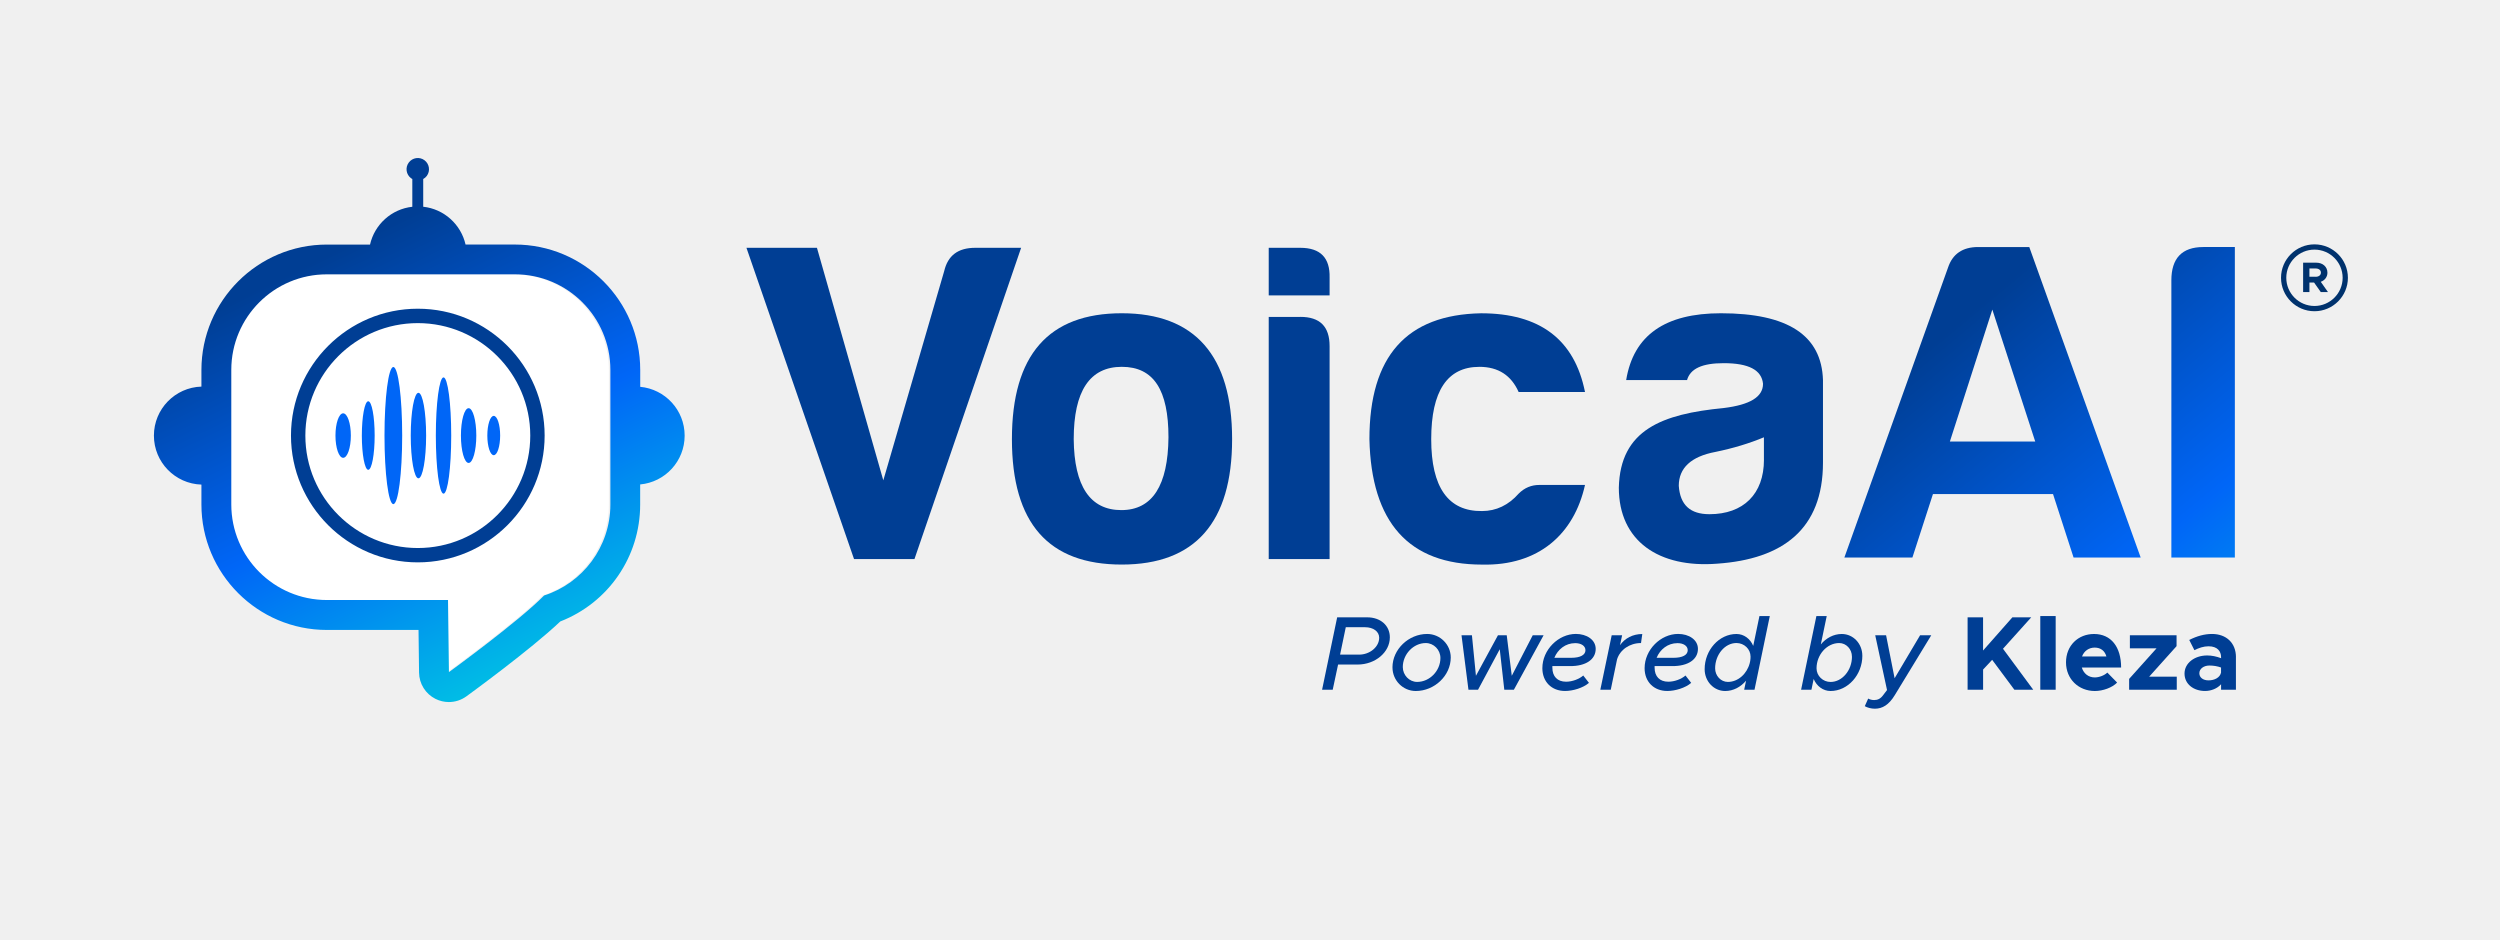
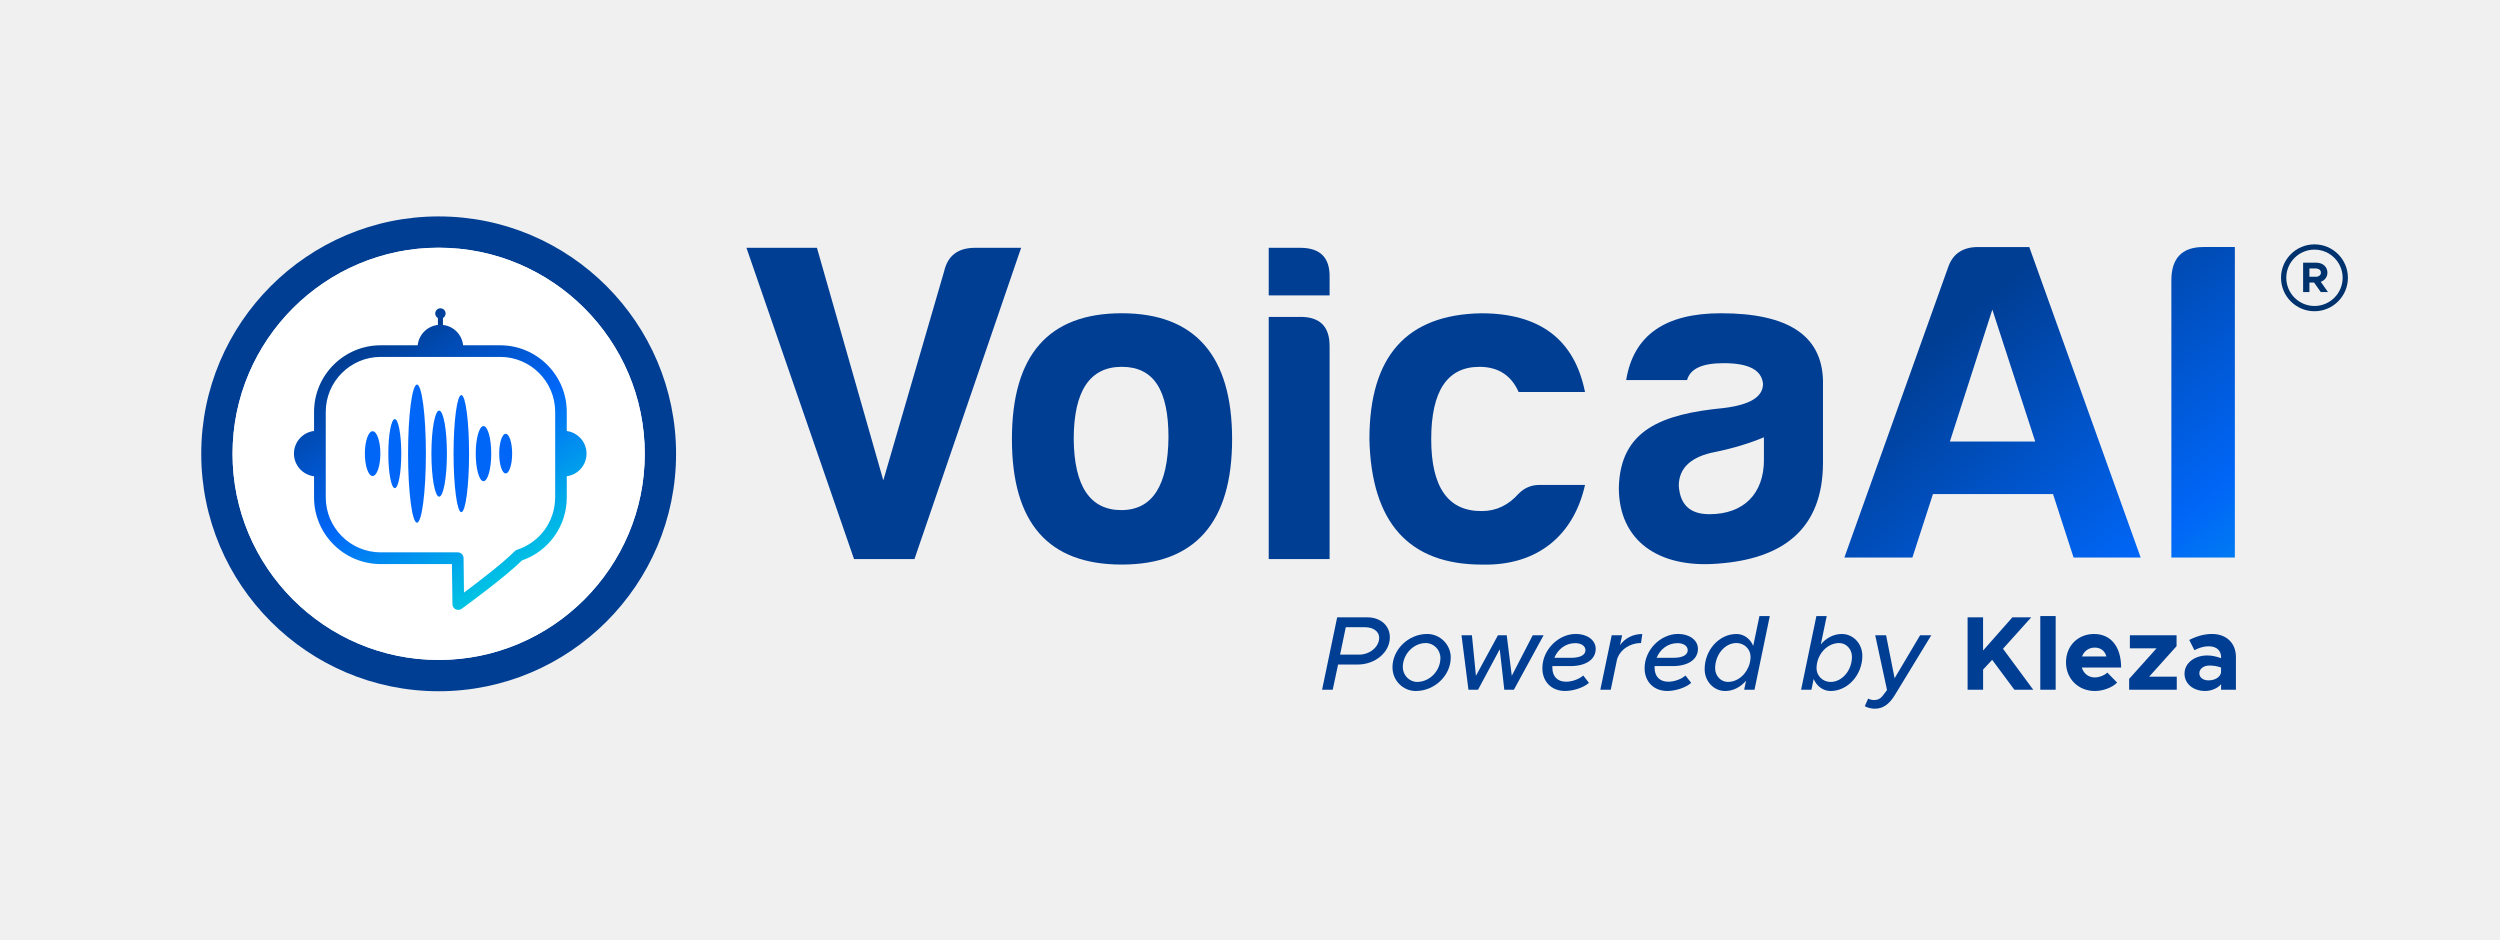
- <svg xmlns="http://www.w3.org/2000/svg" id="Layer_1" data-name="Layer 1" viewBox="0 0 841.89 316.55">
+ <svg xmlns="http://www.w3.org/2000/svg" xmlns:xlink="http://www.w3.org/1999/xlink" id="Layer_1" data-name="Layer 1" viewBox="0 0 841.89 316.55">
  <defs>
    <style>
      .cls-1 {
        fill: url(#linear-gradient-2);
      }

      .cls-2 {
        fill: #fff;
      }

      .cls-3 {
+         fill: url(#linear-gradient-4);
+       }
+ 
+       .cls-4 {
        fill: #003e94;
      }

-       .cls-4 {
+       .cls-5 {
        fill: url(#linear-gradient-3);
      }

-       .cls-5 {
+       .cls-6 {
        fill: #00326d;
      }

-       .cls-6 {
+       .cls-7 {
        fill: url(#linear-gradient);
      }

-       .cls-7 {
+       .cls-8 {
        fill: #0066f7;
      }
    </style>
-     <linearGradient id="linear-gradient" x1="104.95" y1="72.36" x2="184.99" y2="236.39" gradientUnits="userSpaceOnUse">
+     <linearGradient id="linear-gradient" x1="119.9" y1="108.98" x2="176.37" y2="196.68" gradientUnits="userSpaceOnUse">
      <stop offset=".08" stop-color="#003e94" />
      <stop offset=".52" stop-color="#0066f7" />
      <stop offset="1" stop-color="#00cde2" />
    </linearGradient>
-     <linearGradient id="linear-gradient-2" x1="630.51" y1="109.33" x2="774.53" y2="282.52" gradientUnits="userSpaceOnUse">
+     <linearGradient id="linear-gradient-2" x1="141.54" y1="95.04" x2="198.01" y2="182.75" xlink:href="#linear-gradient" />
+     <linearGradient id="linear-gradient-3" x1="630.51" y1="109.33" x2="774.53" y2="282.52" gradientUnits="userSpaceOnUse">
      <stop offset=".08" stop-color="#003e94" />
      <stop offset=".52" stop-color="#0066f7" />
      <stop offset="1" stop-color="#00cde2" />
    </linearGradient>
-     <linearGradient id="linear-gradient-3" x1="683.51" y1="65.25" x2="827.53" y2="238.45" gradientUnits="userSpaceOnUse">
+     <linearGradient id="linear-gradient-4" x1="683.51" y1="65.25" x2="827.53" y2="238.45" gradientUnits="userSpaceOnUse">
      <stop offset=".08" stop-color="#003e94" />
      <stop offset=".52" stop-color="#0066f7" />
      <stop offset="1" stop-color="#00cde2" />
    </linearGradient>
  </defs>
+   <path class="cls-4" d="M147.72,72.88c-44.08,0-79.95,35.87-79.95,79.95s35.87,79.95,79.95,79.95,79.95-35.87,79.95-79.95-35.86-79.95-79.95-79.95ZM147.72,222.24c-38.27,0-69.41-31.14-69.41-69.41s31.14-69.41,69.41-69.41,69.41,31.14,69.41,69.41-31.14,69.41-69.41,69.41Z" />
+   <path class="cls-2" d="M217.13,152.83c0,38.27-31.14,69.41-69.41,69.41s-69.41-31.14-69.41-69.41,31.14-69.41,69.41-69.41,69.41,31.14,69.41,69.41Z" />
+   <path class="cls-2" d="M168.44,118.24c11.31,0,20.47,9.16,20.47,20.47v28.8c0,9.12-5.96,16.84-14.19,19.49-5.35,5.49-20.38,16.42-20.38,16.42l-.19-15.43h-25.94c-11.31,0-20.47-9.16-20.47-20.47v-28.8c0-11.31,9.16-20.47,20.47-20.47h40.24" />
+   <rect class="cls-4" x="147.47" y="106.08" width="1.69" height="7.91" />
  <g>
-     <path class="cls-3" d="M328.44,83.45c-5.86,0-9.25,2.62-10.48,7.86l-20.5,70.45-22.35-78.31h-23.74l36.23,104.82h20.35l35.92-104.82h-15.42Z" />
-     <path class="cls-3" d="M377.77,105.49c-24.66,0-37,14.03-37,42.39s12.33,42.24,37,42.24,37.15-14.18,37.15-42.24-12.49-42.39-37.15-42.39ZM377.61,171.78c-10.48,0-15.88-8.02-16.03-23.89,0-16.19,5.4-24.36,16.19-24.36s15.72,7.86,15.72,23.74c-.15,16.19-5.39,24.51-15.88,24.51Z" />
-     <path class="cls-3" d="M437.88,83.45h-10.63v16.03h20.5v-6.01c.16-6.63-3.08-10.02-9.87-10.02Z" />
-     <path class="cls-3" d="M437.88,106.72h-10.63v81.54h20.5v-71.68c0-6.63-3.24-9.87-9.87-9.87Z" />
-     <path class="cls-3" d="M498.15,123.53c6.47,0,10.79,2.93,13.26,8.48h22.35c-3.55-17.73-15.26-26.51-34.99-26.51-25.13.46-37.61,14.49-37.61,42.39.62,28.05,13.26,42.24,37.92,42.24,18.96.46,30.98-10.17,34.68-26.82h-15.41c-2.62,0-4.93.92-6.94,2.93-3.39,3.85-7.55,5.86-12.33,5.86-11.41.15-17.11-8.02-17.11-24.2s5.4-24.36,16.19-24.36Z" />
-     <path class="cls-3" d="M579.53,105.49c-18.81,0-29.44,7.4-31.91,22.51h20.5c1.08-3.85,5.09-5.7,12.33-5.7,8.48,0,12.79,2.31,13.26,6.94,0,4.47-4.47,7.09-13.26,8.17-20.66,2-34.84,7.25-35.3,26.82,0,18.04,13.57,27.13,33.14,25.59,22.04-1.54,35.61-11.56,35.61-34.07v-27.75c-.46-15.11-11.87-22.51-34.37-22.51ZM594.02,154.82c0,11.56-6.94,18.34-18.35,18.34-6.47,0-9.87-3.08-10.33-9.56,0-6.01,4.16-9.87,12.33-11.41,6.01-1.23,11.56-2.93,16.34-4.93v7.55Z" />
+     <path class="cls-7" d="M197.52,152.76c0-3.89-2.9-7.1-6.66-7.61v-6.44c0-12.37-10.06-22.43-22.43-22.43h-12.47c-.39-3.87-3.67-6.9-7.65-6.9s-7.25,3.02-7.65,6.9h-12.47c-12.37,0-22.43,10.06-22.43,22.43v6.42c-3.81.45-6.77,3.69-6.77,7.63s2.96,7.17,6.77,7.63v7.13c0,12.37,10.06,22.43,22.43,22.43h24l.17,13.5c0,.73.43,1.4,1.08,1.73.28.14.58.21.88.21.41,0,.81-.13,1.15-.37.61-.44,14.64-10.66,20.3-16.29,9.04-3.13,15.09-11.59,15.09-21.2v-7.15c3.76-.5,6.66-3.71,6.66-7.61ZM186.95,167.51c0,8.07-5.16,15.15-12.83,17.62-.3.1-.58.27-.8.5-3.72,3.81-12.41,10.46-17.07,13.93l-.14-11.61c-.01-1.07-.89-1.94-1.96-1.94h-25.94c-10.21,0-18.51-8.3-18.51-18.51v-28.8c0-10.21,8.3-18.51,18.51-18.51h40.24c10.21,0,18.51,8.3,18.51,18.51v28.8Z" />
+     <path class="cls-1" d="M147.28,106.97c.78.57,1.87.41,2.44-.37s.41-1.87-.37-2.44c-.78-.57-1.87-.41-2.44.37-.57.78-.41,1.87.37,2.44Z" />
  </g>
  <g>
-     <path class="cls-3" d="M450.29,207.89h10.12c4.51,0,7.63,2.77,7.63,6.74,0,5.04-4.93,9.16-10.86,9.16h-6.57l-1.81,8.48h-3.58l5.08-24.38ZM457.67,220.45c3.66,0,6.78-2.63,6.78-5.68,0-2.09-1.95-3.55-4.79-3.55h-6.46l-1.92,9.23h6.39Z" />
-     <path class="cls-3" d="M468.92,224.78c0-6.14,5.47-11.29,11.68-11.29,4.37,0,7.95,3.58,7.95,7.92,0,6.14-5.5,11.29-11.78,11.29-4.33,0-7.84-3.58-7.84-7.91ZM485.07,221.59c0-2.77-2.24-5.04-4.93-5.04-4.15,0-7.74,3.76-7.74,8.09,0,2.73,2.2,5,4.83,5,4.22,0,7.84-3.73,7.84-8.06Z" />
-     <path class="cls-3" d="M492.17,213.92h3.51l1.35,13.66,7.42-13.66h2.95l1.7,13.66,7.06-13.66h3.66l-10.01,18.35h-3.23l-1.53-13.63-7.31,13.63h-3.23l-2.34-18.35Z" />
-     <path class="cls-3" d="M522.77,224.32v.53c0,2.95,1.7,4.72,4.61,4.72,2.09,0,4.44-.89,5.79-2.09l1.92,2.48c-1.95,1.7-5.39,2.73-8.06,2.73-4.51,0-7.63-3.09-7.63-7.67,0-6.21,5.4-11.54,11.29-11.54,3.62,0,6.67,1.95,6.67,5.04,0,3.51-3.26,5.86-8.77,5.79h-5.82ZM523.44,221.52h5.68c3.05,0,4.79-.96,4.79-2.56,0-1.46-1.46-2.38-3.44-2.38-3.3,0-5.89,2.13-7.03,4.93Z" />
-     <path class="cls-3" d="M553.05,213.5l-.43,3.05c-3.83,0-7.06,2.27-8.06,5.47l-2.13,10.26h-3.51l3.83-18.35h3.51l-.71,3.34c1.63-2.34,4.33-3.76,7.49-3.76Z" />
-     <path class="cls-3" d="M557.2,224.32v.53c0,2.95,1.7,4.72,4.61,4.72,2.09,0,4.44-.89,5.79-2.09l1.92,2.48c-1.95,1.7-5.39,2.73-8.06,2.73-4.51,0-7.63-3.09-7.63-7.67,0-6.21,5.4-11.54,11.29-11.54,3.62,0,6.67,1.95,6.67,5.04,0,3.51-3.26,5.86-8.77,5.79h-5.82ZM557.88,221.52h5.68c3.05,0,4.79-.96,4.79-2.56,0-1.46-1.46-2.38-3.44-2.38-3.3,0-5.89,2.13-7.03,4.93Z" />
-     <path class="cls-3" d="M595.99,207.46l-5.15,24.81h-3.48l.64-3.05c-1.81,2.13-4.29,3.48-7.03,3.48-3.87,0-6.92-3.27-6.92-7.35,0-6.39,4.83-11.85,10.72-11.85,2.52,0,4.65,1.63,5.64,4.01l2.09-10.04h3.48ZM589.22,223.36l.18-.82c.07-.46.11-.92.11-1.42,0-2.52-2.13-4.58-4.76-4.58-3.87,0-7.17,3.9-7.17,8.52,0,2.52,1.92,4.58,4.29,4.58,3.44,0,6.42-2.73,7.35-6.28Z" />
-     <path class="cls-3" d="M627.16,220.81c0,6.39-4.83,11.89-10.72,11.89-2.52,0-4.68-1.67-5.68-4.05l-.75,3.62h-3.48l5.15-24.81h3.48l-1.99,9.55c1.81-2.17,4.33-3.51,7.06-3.51,3.87,0,6.92,3.27,6.92,7.31ZM623.65,221.13c0-2.52-1.92-4.58-4.29-4.58-4.15,0-7.63,3.94-7.63,8.52,0,2.52,2.13,4.58,4.72,4.58,3.9,0,7.21-3.9,7.21-8.52Z" />
-     <path class="cls-3" d="M627.98,237.81l1.14-2.56c.6.35,1.38.5,2.02.5,1.17,0,2.13-.46,2.95-1.56l1.38-1.81-3.98-18.46h3.66l2.87,14.48,8.59-14.48h3.76l-12.28,20.16c-1.99,3.3-4.19,4.58-6.71,4.58-1.28,0-2.52-.35-3.41-.85Z" />
-     <path class="cls-3" d="M662.59,207.89h5.22v11.18l9.87-11.18h6.35l-9.51,10.58,10.19,13.81h-6.35l-7.49-10.08-3.05,3.27v6.81h-5.22v-24.38Z" />
-     <path class="cls-3" d="M687.08,207.46h5.18v24.81h-5.18v-24.81Z" />
-     <path class="cls-3" d="M709.65,226.49l3.3,3.37c-1.63,1.7-4.79,2.84-7.49,2.84-5.47,0-9.72-4.01-9.72-9.65s4.08-9.55,9.44-9.55c5.75,0,9.12,4.37,9.12,11.29h-13.24c.6,1.99,2.2,3.34,4.37,3.34,1.46,0,3.23-.67,4.22-1.63ZM701.14,221.06h8.2c-.5-1.81-1.85-2.98-3.94-2.98-1.95,0-3.58,1.14-4.26,2.98Z" />
-     <path class="cls-3" d="M717,228.62l9.23-10.29h-8.98v-4.4h15.72v3.66l-9.23,10.29h9.3v4.4h-16.04v-3.66Z" />
-     <path class="cls-3" d="M752.96,221.3v10.97h-5v-1.85c-1.31,1.49-3.41,2.27-5.39,2.27-3.9,0-6.92-2.34-6.92-5.86s3.37-6.1,7.63-6.1c1.49,0,3.12.32,4.68.92v-.35c0-1.95-1.21-3.66-4.22-3.66-1.7,0-3.3.57-4.76,1.31l-1.74-3.44c2.59-1.31,5.11-2.02,7.67-2.02,4.79,0,8.06,3.02,8.06,7.81ZM747.95,226.49v-1.7c-1.17-.43-2.52-.67-3.94-.67-1.88,0-3.37,1.1-3.37,2.59s1.31,2.41,3.09,2.41c1.99,0,3.87-.92,4.22-2.63Z" />
-   </g>
-   <path class="cls-2" d="M205.04,124.59v45.3c0,14.33-9.37,26.49-22.32,30.65-8.41,8.63-32.05,25.81-32.05,25.81l-.31-24.28h-40.79c-17.78,0-32.19-14.41-32.19-32.19v-45.3c0-17.78,14.41-32.19,32.19-32.19h63.28c17.78,0,32.19,14.41,32.19,32.19Z" />
-   <g>
-     <path class="cls-7" d="M132.46,123.59c-1.65,0-2.98,10.34-2.98,23.09s1.33,23.09,2.98,23.09,2.98-10.34,2.98-23.09-1.33-23.09-2.98-23.09Z" />
-     <path class="cls-7" d="M124.01,135.13c-1.19,0-2.16,5.17-2.16,11.54s.97,11.54,2.16,11.54,2.16-5.17,2.16-11.54-.97-11.54-2.16-11.54Z" />
-     <path class="cls-7" d="M157.81,137.46c-1.43,0-2.59,4.13-2.59,9.22s1.16,9.22,2.59,9.22,2.59-4.13,2.59-9.22-1.16-9.22-2.59-9.22Z" />
-     <path class="cls-7" d="M166.27,140.05c-1.19,0-2.16,2.97-2.16,6.62s.97,6.62,2.16,6.62,2.16-2.97,2.16-6.62-.97-6.62-2.16-6.62Z" />
-     <path class="cls-7" d="M140.91,132.28c-1.43,0-2.59,6.45-2.59,14.4s1.16,14.4,2.59,14.4,2.59-6.45,2.59-14.4-1.16-14.4-2.59-14.4Z" />
-     <path class="cls-7" d="M149.36,127.09c-1.43,0-2.59,8.77-2.59,19.58s1.16,19.58,2.59,19.58,2.59-8.77,2.59-19.58-1.16-19.58-2.59-19.58Z" />
-     <path class="cls-7" d="M115.56,139.19c-1.43,0-2.59,3.35-2.59,7.49s1.16,7.49,2.59,7.49,2.59-3.35,2.59-7.49-1.16-7.49-2.59-7.49Z" />
-   </g>
-   <path class="cls-3" d="M140.7,189.38c-23.55,0-42.71-19.16-42.71-42.71s19.16-42.71,42.71-42.71,42.71,19.16,42.71,42.71-19.16,42.71-42.71,42.71ZM140.7,108.81c-20.88,0-37.87,16.99-37.87,37.87s16.99,37.87,37.87,37.87,37.87-16.99,37.87-37.87-16.99-37.87-37.87-37.87Z" />
-   <path class="cls-6" d="M215.6,130.24v-5.65c0-23.3-18.95-42.24-42.24-42.24h-16.58c-1.55-6.77-7.22-11.96-14.26-12.73v-9.34c.46-.25.88-.59,1.21-1.04,1.24-1.68.88-4.05-.8-5.29-1.68-1.24-4.04-.88-5.28.8-1.25,1.68-.89,4.04.79,5.28.13.1.27.17.41.25v9.35c-7.02.77-12.71,5.96-14.24,12.73h-14.54c-23.29,0-42.24,18.94-42.24,42.24v5.59c-8.88.27-16,7.56-16,16.5s7.12,16.23,16,16.5v6.71c0,23.29,18.95,42.24,42.24,42.24h30.87l.18,14.36c.04,3.75,2.18,7.17,5.53,8.85,1.43.72,2.97,1.07,4.5,1.07,2.09,0,4.17-.65,5.91-1.92.94-.68,21.74-15.82,31.62-25.22,16.19-6.3,26.9-21.8,26.9-39.37v-6.77c8.4-.77,14.98-7.83,14.98-16.44s-6.58-15.66-14.98-16.44ZM205.55,169.88c0,14.33-9.37,26.49-22.32,30.65-8.41,8.63-32.05,25.81-32.05,25.81l-.31-24.28h-40.79c-17.78,0-32.19-14.41-32.19-32.19v-45.3c0-17.78,14.41-32.19,32.19-32.19h63.28c17.78,0,32.19,14.41,32.19,32.19v45.3Z" />
-   <g>
-     <path class="cls-1" d="M666.16,83.19c-5.23,0-8.61,2.31-10.15,6.92l-34.91,97.65h22.91l6.92-21.37h40.44l6.92,21.37h22.6l-37.52-104.57h-17.22ZM656.63,148.7l14.3-44.44,14.45,44.44h-28.76Z" />
-     <path class="cls-4" d="M741.98,83.19c-7.23,0-10.76,3.84-10.76,11.22v93.34h21.38v-104.57h-10.61Z" />
+     <ellipse class="cls-8" cx="140.42" cy="152.76" rx="3" ry="23.25" />
+     <ellipse class="cls-8" cx="132.95" cy="152.76" rx="2.18" ry="11.63" />
+     <ellipse class="cls-8" cx="162.82" cy="152.76" rx="2.61" ry="9.28" />
+     <ellipse class="cls-8" cx="170.29" cy="152.76" rx="2.18" ry="6.67" />
+     <ellipse class="cls-8" cx="147.89" cy="152.76" rx="2.61" ry="14.5" />
+     <ellipse class="cls-8" cx="155.35" cy="152.76" rx="2.61" ry="19.72" />
+     <ellipse class="cls-8" cx="125.48" cy="152.76" rx="2.61" ry="7.54" />
  </g>
  <g>
-     <path class="cls-5" d="M783.77,91.8c0-1.96-1.58-3.34-3.73-3.34h-4.45v9.9h2.12v-3.21h1.57l2.26,3.21h2.42l-2.43-3.46c1.35-.48,2.25-1.63,2.25-3.1ZM779.81,93.2h-2.1v-2.79h2.1c1.05,0,1.77.55,1.77,1.4s-.72,1.4-1.77,1.4Z" />
-     <path class="cls-5" d="M779.41,82.29c-6.21,0-11.26,5.05-11.26,11.26s5.05,11.26,11.26,11.26,11.26-5.05,11.26-11.26-5.05-11.26-11.26-11.26ZM779.41,103.04c-5.23,0-9.49-4.26-9.49-9.49s4.26-9.49,9.49-9.49,9.49,4.26,9.49,9.49-4.26,9.49-9.49,9.49Z" />
+     <path class="cls-4" d="M328.44,83.45c-5.86,0-9.25,2.62-10.48,7.86l-20.5,70.45-22.35-78.31h-23.74l36.23,104.82h20.35l35.92-104.82h-15.42Z" />
+     <path class="cls-4" d="M377.77,105.49c-24.66,0-37,14.03-37,42.39s12.33,42.24,37,42.24,37.15-14.18,37.15-42.24-12.49-42.39-37.15-42.39ZM377.61,171.78c-10.48,0-15.88-8.02-16.03-23.89,0-16.19,5.4-24.36,16.19-24.36s15.72,7.86,15.72,23.74c-.15,16.19-5.39,24.51-15.88,24.51Z" />
+     <path class="cls-4" d="M437.88,83.45h-10.63v16.03h20.5v-6.01c.16-6.63-3.08-10.02-9.87-10.02Z" />
+     <path class="cls-4" d="M437.88,106.72h-10.63v81.54h20.5v-71.68c0-6.63-3.24-9.87-9.87-9.87Z" />
+     <path class="cls-4" d="M498.15,123.53c6.47,0,10.79,2.93,13.26,8.48h22.35c-3.55-17.73-15.26-26.51-34.99-26.51-25.13.46-37.61,14.49-37.61,42.39.62,28.05,13.26,42.24,37.92,42.24,18.96.46,30.98-10.17,34.68-26.82h-15.41c-2.62,0-4.93.92-6.94,2.93-3.39,3.85-7.55,5.86-12.33,5.86-11.41.15-17.11-8.02-17.11-24.2s5.4-24.36,16.19-24.36Z" />
+     <path class="cls-4" d="M579.53,105.49c-18.81,0-29.44,7.4-31.91,22.51h20.5c1.08-3.85,5.09-5.7,12.33-5.7,8.48,0,12.79,2.31,13.26,6.94,0,4.47-4.47,7.09-13.26,8.17-20.66,2-34.84,7.25-35.3,26.82,0,18.04,13.57,27.13,33.14,25.59,22.04-1.54,35.61-11.56,35.61-34.07v-27.75c-.46-15.11-11.87-22.51-34.37-22.51ZM594.02,154.82c0,11.56-6.94,18.34-18.35,18.34-6.47,0-9.87-3.08-10.33-9.56,0-6.01,4.16-9.87,12.33-11.41,6.01-1.23,11.56-2.93,16.34-4.93v7.55Z" />
+   </g>
+   <g>
+     <path class="cls-4" d="M450.29,207.89h10.12c4.51,0,7.63,2.77,7.63,6.74,0,5.04-4.93,9.16-10.86,9.16h-6.57l-1.81,8.48h-3.58l5.08-24.38ZM457.67,220.45c3.66,0,6.78-2.63,6.78-5.68,0-2.09-1.95-3.55-4.79-3.55h-6.46l-1.92,9.23h6.39Z" />
+     <path class="cls-4" d="M468.92,224.78c0-6.14,5.47-11.29,11.68-11.29,4.37,0,7.95,3.58,7.95,7.92,0,6.14-5.5,11.29-11.78,11.29-4.33,0-7.84-3.58-7.84-7.91ZM485.07,221.59c0-2.77-2.24-5.04-4.93-5.04-4.15,0-7.74,3.76-7.74,8.09,0,2.73,2.2,5,4.83,5,4.22,0,7.84-3.73,7.84-8.06Z" />
+     <path class="cls-4" d="M492.17,213.92h3.51l1.35,13.66,7.42-13.66h2.95l1.7,13.66,7.06-13.66h3.66l-10.01,18.35h-3.23l-1.53-13.63-7.31,13.63h-3.23l-2.34-18.35Z" />
+     <path class="cls-4" d="M522.77,224.32v.53c0,2.95,1.7,4.72,4.61,4.72,2.09,0,4.44-.89,5.79-2.09l1.92,2.48c-1.95,1.7-5.39,2.73-8.06,2.73-4.51,0-7.63-3.09-7.63-7.67,0-6.21,5.4-11.54,11.29-11.54,3.62,0,6.67,1.95,6.67,5.04,0,3.51-3.26,5.86-8.77,5.79h-5.82ZM523.44,221.52h5.68c3.05,0,4.79-.96,4.79-2.56,0-1.46-1.46-2.38-3.44-2.38-3.3,0-5.89,2.13-7.03,4.93Z" />
+     <path class="cls-4" d="M553.05,213.5l-.43,3.05c-3.83,0-7.06,2.27-8.06,5.47l-2.13,10.26h-3.51l3.83-18.35h3.51l-.71,3.34c1.63-2.34,4.33-3.76,7.49-3.76Z" />
+     <path class="cls-4" d="M557.2,224.32v.53c0,2.95,1.7,4.72,4.61,4.72,2.09,0,4.44-.89,5.79-2.09l1.92,2.48c-1.95,1.7-5.39,2.73-8.06,2.73-4.51,0-7.63-3.09-7.63-7.67,0-6.21,5.4-11.54,11.29-11.54,3.62,0,6.67,1.95,6.67,5.04,0,3.51-3.26,5.86-8.77,5.79h-5.82ZM557.88,221.52h5.68c3.05,0,4.79-.96,4.79-2.56,0-1.46-1.46-2.38-3.44-2.38-3.3,0-5.89,2.13-7.03,4.93Z" />
+     <path class="cls-4" d="M595.99,207.46l-5.15,24.81h-3.48l.64-3.05c-1.81,2.13-4.29,3.48-7.03,3.48-3.87,0-6.92-3.27-6.92-7.35,0-6.39,4.83-11.85,10.72-11.85,2.52,0,4.65,1.63,5.64,4.01l2.09-10.04h3.48ZM589.22,223.36l.18-.82c.07-.46.11-.92.11-1.42,0-2.52-2.13-4.58-4.76-4.58-3.87,0-7.17,3.9-7.17,8.52,0,2.52,1.92,4.58,4.29,4.58,3.44,0,6.42-2.73,7.35-6.28Z" />
+     <path class="cls-4" d="M627.16,220.81c0,6.39-4.83,11.89-10.72,11.89-2.52,0-4.68-1.67-5.68-4.05l-.75,3.62h-3.48l5.15-24.81h3.48l-1.99,9.55c1.81-2.17,4.33-3.51,7.06-3.51,3.87,0,6.92,3.27,6.92,7.31ZM623.65,221.13c0-2.52-1.92-4.58-4.29-4.58-4.15,0-7.63,3.94-7.63,8.52,0,2.52,2.13,4.58,4.72,4.58,3.9,0,7.21-3.9,7.21-8.52Z" />
+     <path class="cls-4" d="M627.98,237.81l1.14-2.56c.6.35,1.38.5,2.02.5,1.17,0,2.13-.46,2.95-1.56l1.38-1.81-3.98-18.46h3.66l2.87,14.48,8.59-14.48h3.76l-12.28,20.16c-1.99,3.3-4.19,4.58-6.71,4.58-1.28,0-2.52-.35-3.41-.85Z" />
+     <path class="cls-4" d="M662.59,207.89h5.22v11.18l9.87-11.18h6.35l-9.51,10.58,10.19,13.81h-6.35l-7.49-10.08-3.05,3.27v6.81h-5.22v-24.38Z" />
+     <path class="cls-4" d="M687.08,207.46h5.18v24.81h-5.18v-24.81Z" />
+     <path class="cls-4" d="M709.65,226.49l3.3,3.37c-1.63,1.7-4.79,2.84-7.49,2.84-5.47,0-9.72-4.01-9.72-9.65s4.08-9.55,9.44-9.55c5.75,0,9.12,4.37,9.12,11.29h-13.24c.6,1.99,2.2,3.34,4.37,3.34,1.46,0,3.23-.67,4.22-1.63ZM701.14,221.06h8.2c-.5-1.81-1.85-2.98-3.94-2.98-1.95,0-3.58,1.14-4.26,2.98Z" />
+     <path class="cls-4" d="M717,228.62l9.23-10.29h-8.98v-4.4h15.72v3.66l-9.23,10.29h9.3v4.4h-16.04v-3.66Z" />
+     <path class="cls-4" d="M752.96,221.3v10.97h-5v-1.85c-1.31,1.49-3.41,2.27-5.39,2.27-3.9,0-6.92-2.34-6.92-5.86s3.37-6.1,7.63-6.1c1.49,0,3.12.32,4.68.92v-.35c0-1.95-1.21-3.66-4.22-3.66-1.7,0-3.3.57-4.76,1.31l-1.74-3.44c2.59-1.31,5.11-2.02,7.67-2.02,4.79,0,8.06,3.02,8.06,7.81ZM747.95,226.49v-1.7c-1.17-.43-2.52-.67-3.94-.67-1.88,0-3.37,1.1-3.37,2.59s1.31,2.41,3.09,2.41c1.99,0,3.87-.92,4.22-2.63Z" />
+   </g>
+   <g>
+     <path class="cls-5" d="M666.16,83.19c-5.23,0-8.61,2.31-10.15,6.92l-34.91,97.65h22.91l6.92-21.37h40.44l6.92,21.37h22.6l-37.52-104.57h-17.22ZM656.63,148.7l14.3-44.44,14.45,44.44h-28.76Z" />
+     <path class="cls-3" d="M741.98,83.19c-7.23,0-10.76,3.84-10.76,11.22v93.34h21.38v-104.57h-10.61Z" />
+   </g>
+   <g>
+     <path class="cls-6" d="M783.77,91.8c0-1.96-1.58-3.34-3.73-3.34h-4.45v9.9h2.12v-3.21h1.57l2.26,3.21h2.42l-2.43-3.46c1.35-.48,2.25-1.63,2.25-3.1ZM779.81,93.2h-2.1v-2.79h2.1c1.05,0,1.77.55,1.77,1.4s-.72,1.4-1.77,1.4Z" />
+     <path class="cls-6" d="M779.41,82.29c-6.21,0-11.26,5.05-11.26,11.26s5.05,11.26,11.26,11.26,11.26-5.05,11.26-11.26-5.05-11.26-11.26-11.26ZM779.41,103.04c-5.23,0-9.49-4.26-9.49-9.49s4.26-9.49,9.49-9.49,9.49,4.26,9.49,9.49-4.26,9.49-9.49,9.49Z" />
  </g>
</svg>
